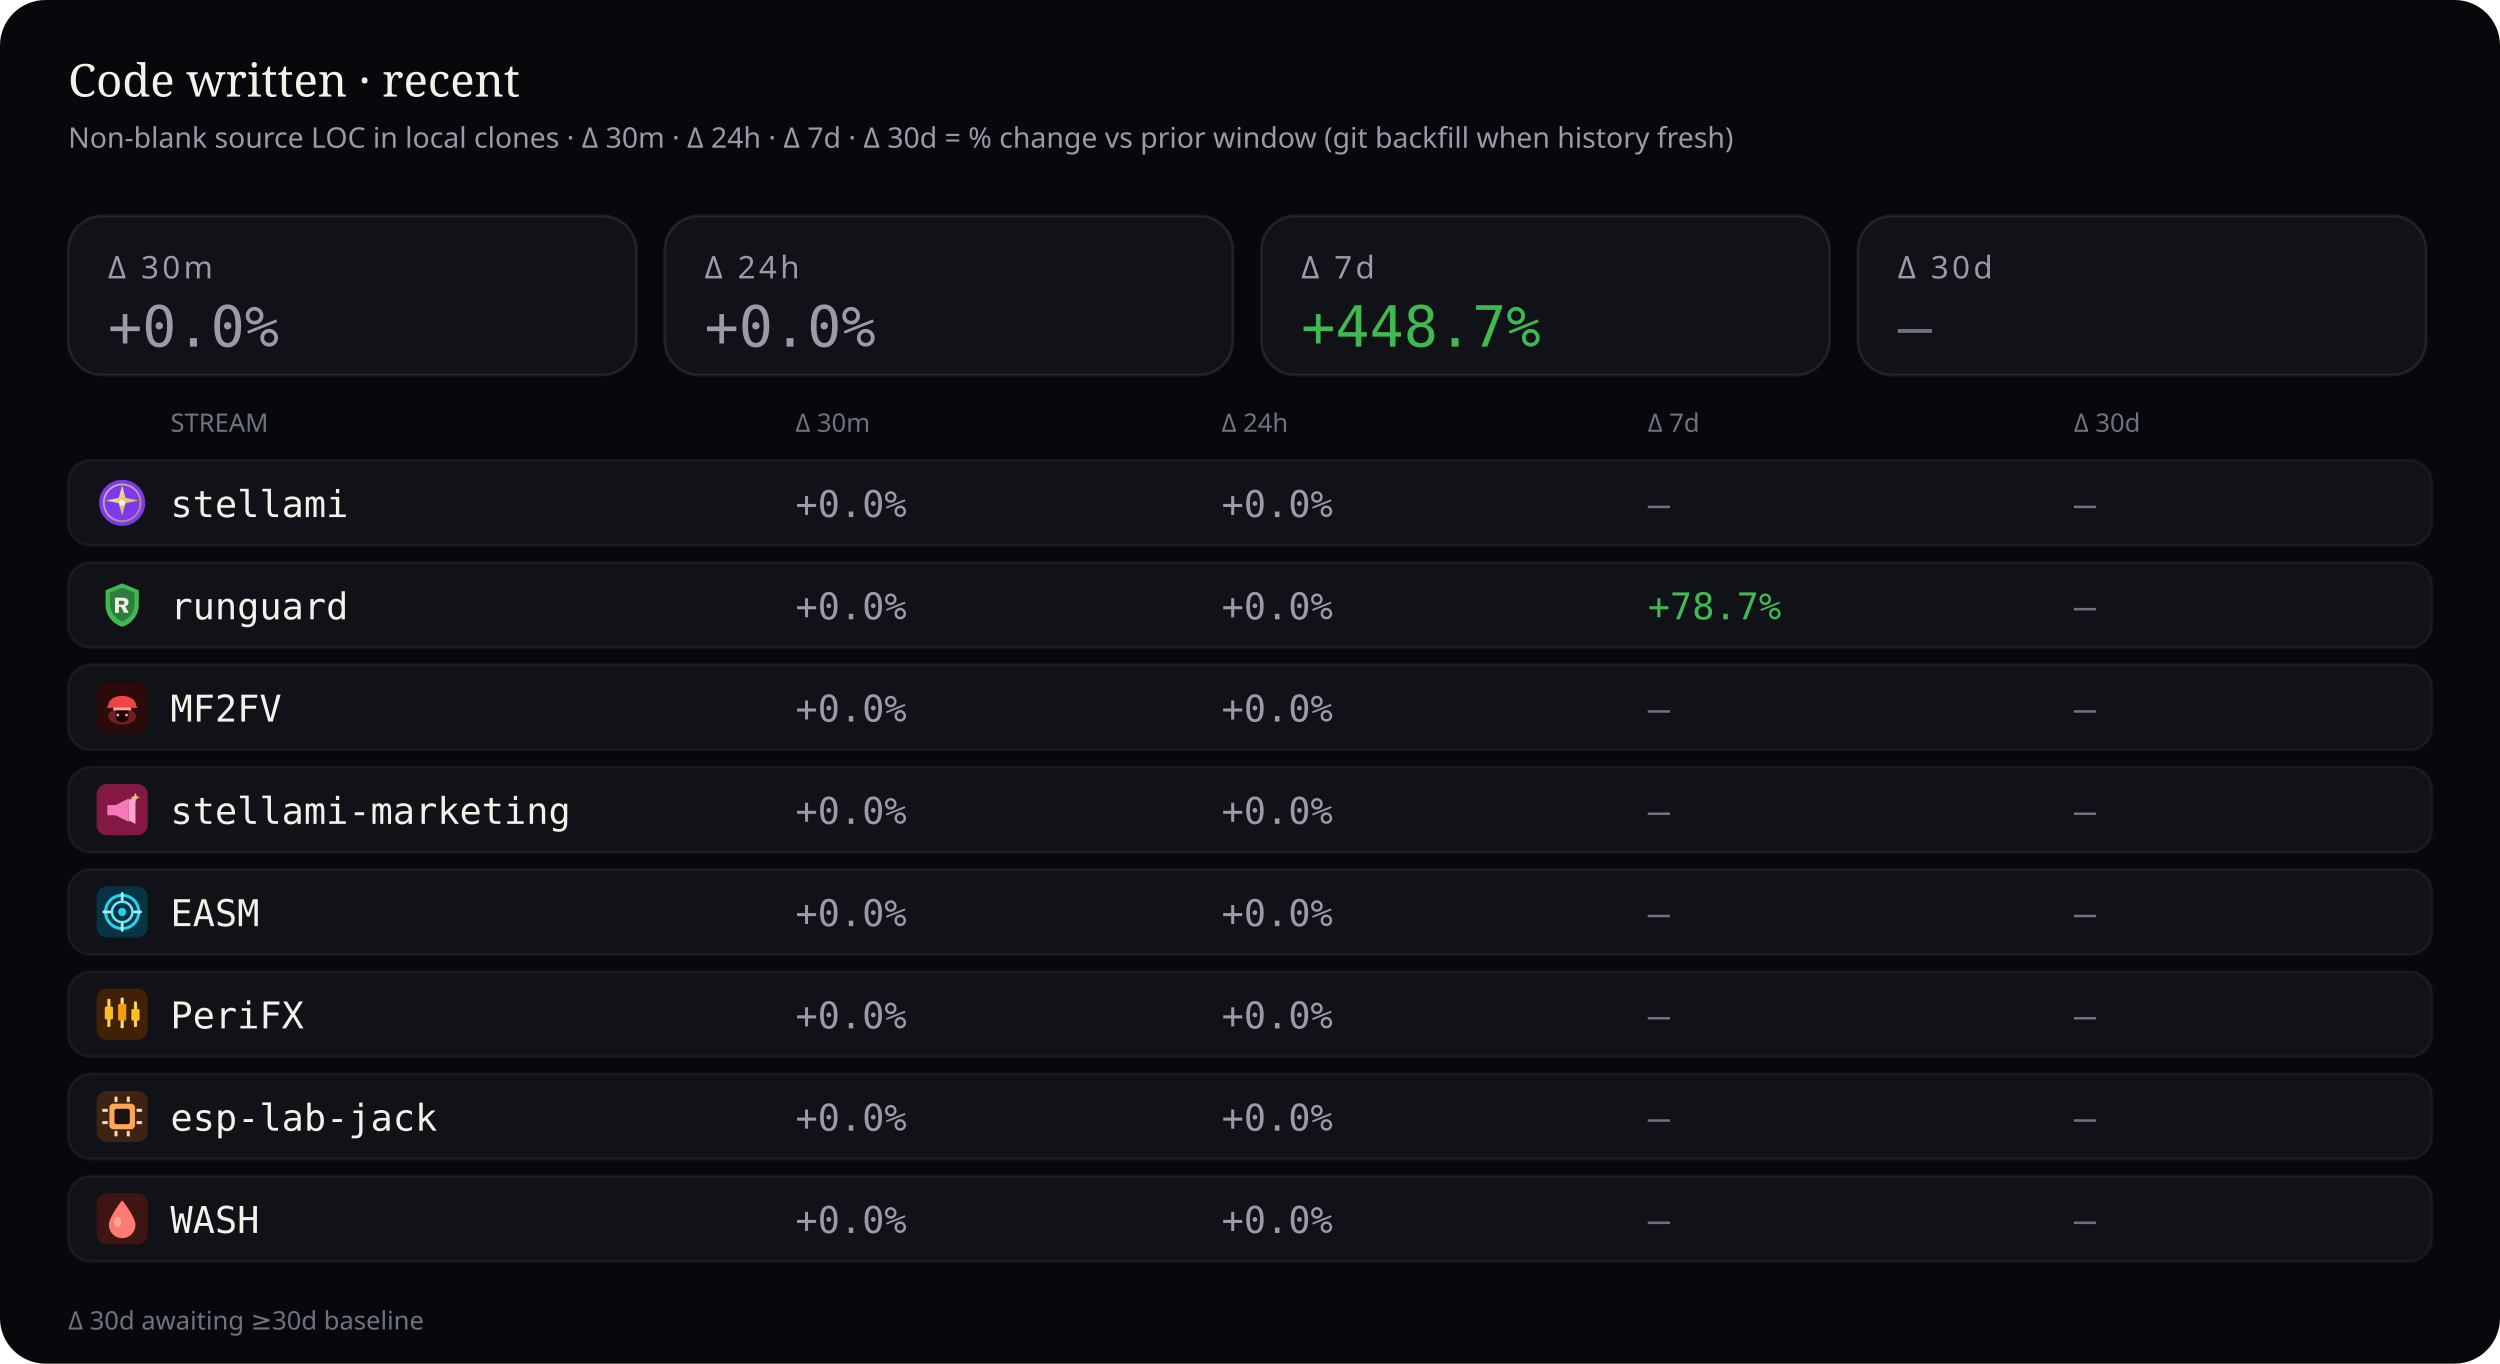
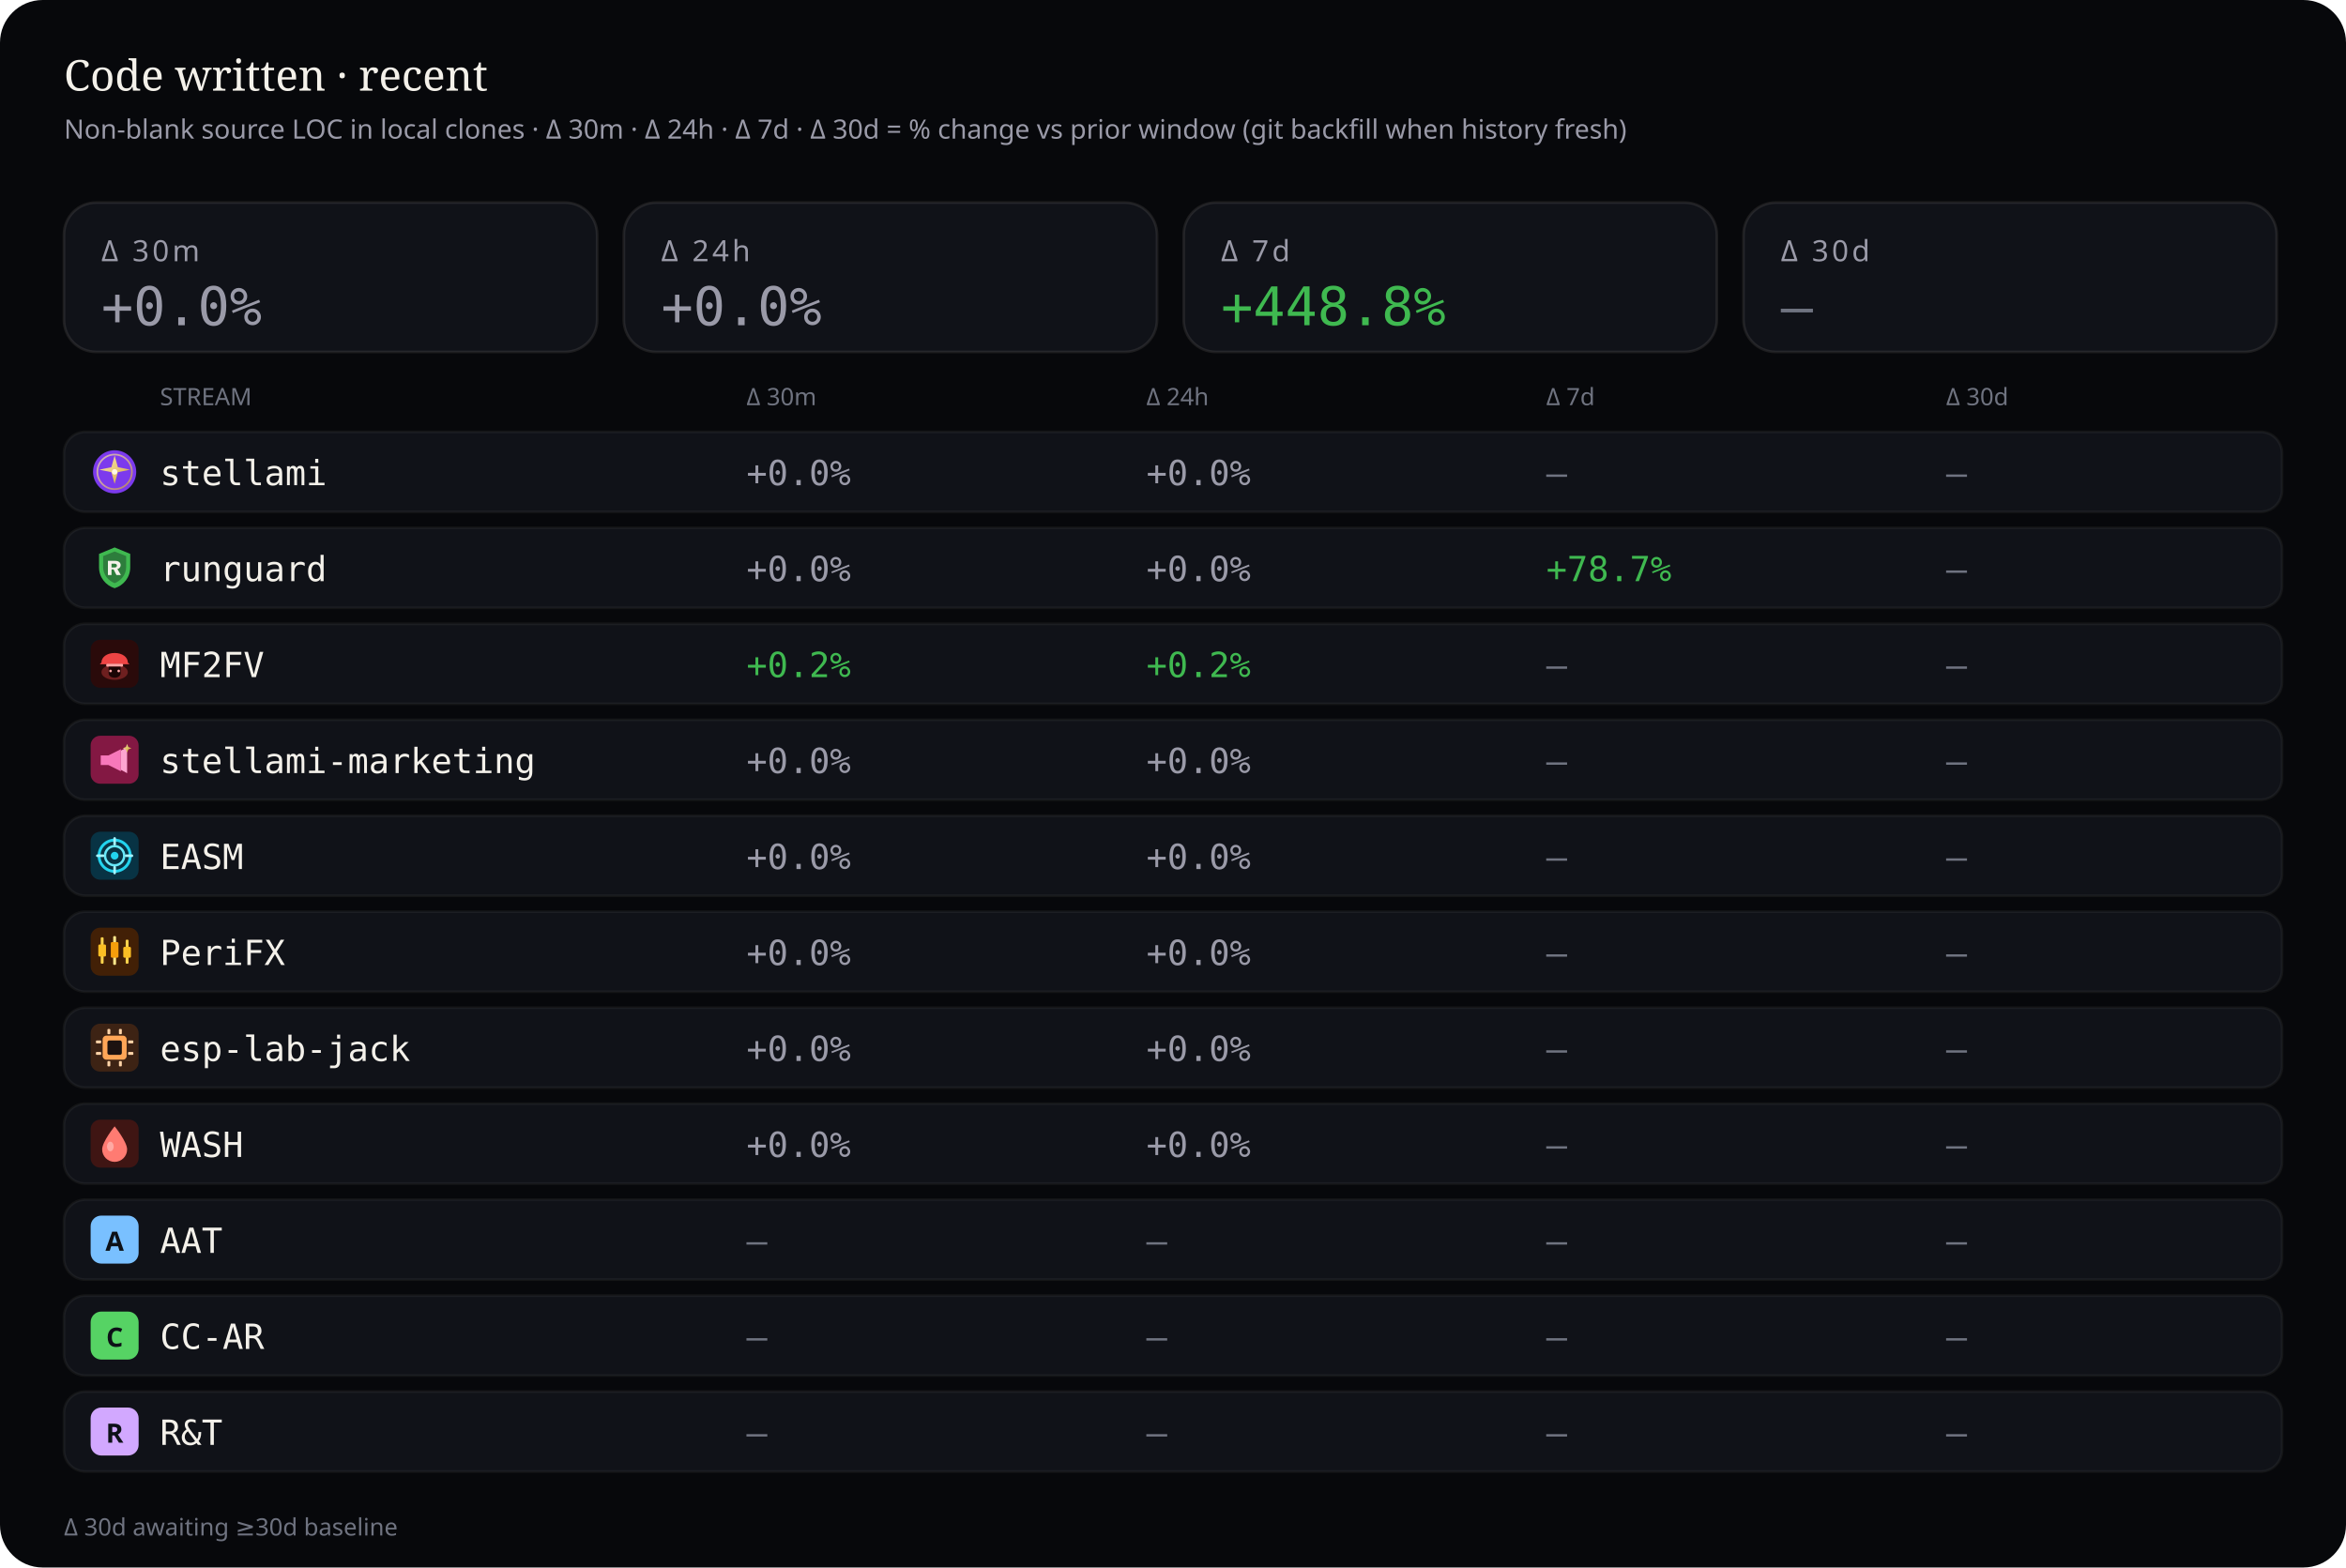
- <svg xmlns="http://www.w3.org/2000/svg" viewBox="0 0 880 480" width="880" height="480" role="img" aria-label="Source code deltas — 30 minutes, 24 hours, 7 days, and 30 days">
-   <rect width="880" height="480" rx="16" fill="#07080b" />
+ <svg xmlns="http://www.w3.org/2000/svg" viewBox="0 0 880 588" width="880" height="588" role="img" aria-label="Source code deltas — 30 minutes, 24 hours, 7 days, and 30 days">
+   <rect width="880" height="588" rx="16" fill="#07080b" />
  <text x="24" y="34" fill="#f4f1ea" font-size="16" font-family="ui-serif, Georgia, serif">Code written · recent</text>
  <text x="24" y="52" fill="#9a9aa8" font-size="10" font-family="ui-sans-serif, system-ui, sans-serif">Non-blank source LOC in local clones · Δ 30m · Δ 24h · Δ 7d · Δ 30d = % change vs prior window (git backfill when history fresh)</text>
  <rect x="24" y="76" width="200" height="56" rx="12" fill="#101218" stroke="rgba(232,228,214,0.10)" />
  <text x="38" y="98" fill="#9a9aa8" font-size="11" font-family="ui-sans-serif, system-ui, sans-serif" letter-spacing="1.2">Δ 30m</text>
  <text x="38" y="122" fill="#9a9aa8" font-size="20" font-family="ui-monospace, SFMono-Regular, monospace">+0.0%</text>
  <rect x="234" y="76" width="200" height="56" rx="12" fill="#101218" stroke="rgba(232,228,214,0.10)" />
  <text x="248" y="98" fill="#9a9aa8" font-size="11" font-family="ui-sans-serif, system-ui, sans-serif" letter-spacing="1.2">Δ 24h</text>
  <text x="248" y="122" fill="#9a9aa8" font-size="20" font-family="ui-monospace, SFMono-Regular, monospace">+0.0%</text>
  <rect x="444" y="76" width="200" height="56" rx="12" fill="#101218" stroke="rgba(232,228,214,0.10)" />
  <text x="458" y="98" fill="#9a9aa8" font-size="11" font-family="ui-sans-serif, system-ui, sans-serif" letter-spacing="1.2">Δ 7d</text>
-   <text x="458" y="122" fill="#3fb950" font-size="20" font-family="ui-monospace, SFMono-Regular, monospace">+448.7%</text>
+   <text x="458" y="122" fill="#3fb950" font-size="20" font-family="ui-monospace, SFMono-Regular, monospace">+448.8%</text>
  <rect x="654" y="76" width="200" height="56" rx="12" fill="#101218" stroke="rgba(232,228,214,0.10)" />
  <text x="668" y="98" fill="#9a9aa8" font-size="11" font-family="ui-sans-serif, system-ui, sans-serif" letter-spacing="1.2">Δ 30d</text>
  <text x="668" y="122" fill="#6f7380" font-size="20" font-family="ui-monospace, SFMono-Regular, monospace">—</text>
  <text x="60" y="152" fill="#6f7380" font-size="9" font-family="ui-sans-serif, system-ui, sans-serif">STREAM</text>
  <text x="280" y="152" fill="#6f7380" font-size="9" font-family="ui-sans-serif, system-ui, sans-serif">Δ 30m</text>
  <text x="430" y="152" fill="#6f7380" font-size="9" font-family="ui-sans-serif, system-ui, sans-serif">Δ 24h</text>
  <text x="580" y="152" fill="#6f7380" font-size="9" font-family="ui-sans-serif, system-ui, sans-serif">Δ 7d</text>
  <text x="730" y="152" fill="#6f7380" font-size="9" font-family="ui-sans-serif, system-ui, sans-serif">Δ 30d</text>
  <rect x="24" y="162" width="832" height="30" rx="8" fill="#101218" stroke="rgba(232,228,214,0.06)" />
  <g id="stream_logo_stellami" class="stream_logo" data-stream="stellami" transform="translate(34.0,168.0) scale(0.9)" opacity="1.0">
    <defs>
      <linearGradient id="stream_logo_stellami-stellami-gold" x1="0%" y1="0%" x2="100%" y2="100%">
        <stop offset="0%" stop-color="#f5e6a8" />
        <stop offset="55%" stop-color="#e8c57a" />
        <stop offset="100%" stop-color="#c9a227" />
      </linearGradient>
    </defs>
    <circle cx="10" cy="10" r="9" fill="#7c3aed" />
    <circle cx="10" cy="10" r="7.2" fill="none" stroke="url(#stream_logo_stellami-stellami-gold)" stroke-width="0.7" opacity=".7" />
    <path fill="url(#stream_logo_stellami-stellami-gold)" d="M10 3.2 L11.35 8.05 L16.4 9.1 L11.35 10.15 L10 15 L8.65 10.15 L3.6 9.1 L8.65 8.05 Z" />
    <circle cx="10" cy="10" r="1.15" fill="#fff8e8" />
  </g>
  <use class="stream_logo" data-stream="stellami" href="#stream_logo_stellami" x="34.0" y="168.0" width="18" height="18" opacity="0" />
  <text x="60" y="182" fill="#f4f1ea" font-size="13" font-family="ui-monospace, SFMono-Regular, monospace">stellami</text>
  <text x="280" y="182" fill="#9a9aa8" font-size="13" font-family="ui-monospace, SFMono-Regular, monospace">+0.0%</text>
  <text x="430" y="182" fill="#9a9aa8" font-size="13" font-family="ui-monospace, SFMono-Regular, monospace">+0.0%</text>
  <text x="580" y="182" fill="#6f7380" font-size="13" font-family="ui-monospace, SFMono-Regular, monospace">—</text>
  <text x="730" y="182" fill="#6f7380" font-size="13" font-family="ui-monospace, SFMono-Regular, monospace">—</text>
  <rect x="24" y="198" width="832" height="30" rx="8" fill="#101218" stroke="rgba(232,228,214,0.06)" />
  <g id="stream_logo_runguard" class="stream_logo" data-stream="runguard" transform="translate(34.0,204.0) scale(0.9)" opacity="1.0">
    <path fill="#3fb950" d="M10 1.5 L16.5 4.2 V9.8 C16.5 14.1 13.6 17.4 10 18.5 C6.4 17.4 3.5 14.1 3.5 9.8 V4.2 Z" />
    <path fill="#0d1117" fill-opacity=".35" d="M10 3.2 L14.8 5.1 V9.7 C14.8 12.9 12.6 15.4 10 16.4 C7.4 15.4 5.2 12.9 5.2 9.7 V5.1 Z" />
    <path fill="#f4f1ea" d="M7.2 7.1h3.1c1.35 0 2.2.7 2.2 1.75 0 .85-.5 1.45-1.35 1.65L12.6 13h-1.85l-1.2-2.35H8.7V13H7.2V7.1zm1.5 1.2v1.55h1.35c.55 0 .9-.28.9-.75s-.35-.8-.9-.8H8.7z" />
  </g>
  <use class="stream_logo" data-stream="runguard" href="#stream_logo_runguard" x="34.0" y="204.0" width="18" height="18" opacity="0" />
  <text x="60" y="218" fill="#f4f1ea" font-size="13" font-family="ui-monospace, SFMono-Regular, monospace">runguard</text>
  <text x="280" y="218" fill="#9a9aa8" font-size="13" font-family="ui-monospace, SFMono-Regular, monospace">+0.0%</text>
  <text x="430" y="218" fill="#9a9aa8" font-size="13" font-family="ui-monospace, SFMono-Regular, monospace">+0.0%</text>
  <text x="580" y="218" fill="#3fb950" font-size="13" font-family="ui-monospace, SFMono-Regular, monospace">+78.7%</text>
  <text x="730" y="218" fill="#6f7380" font-size="13" font-family="ui-monospace, SFMono-Regular, monospace">—</text>
  <rect x="24" y="234" width="832" height="30" rx="8" fill="#101218" stroke="rgba(232,228,214,0.06)" />
  <g id="stream_logo_mf2fv" class="stream_logo" data-stream="mf2fv" transform="translate(34.0,240.0) scale(0.9)" opacity="1.0">
    <rect width="20" height="20" rx="4" fill="#2a0a0a" />
    <ellipse cx="10" cy="13.5" rx="5.5" ry="3.2" fill="#ef4444" opacity=".35" />
    <path fill="#ef4444" d="M4.5 9.5 C4.5 7.2 6.8 5.5 10 5.5 S15.5 7.2 15.5 9.5 L16.2 10.2 H3.8 Z" />
    <rect x="6.5" y="10" width="7" height="1.2" rx="0.4" fill="#fca5a5" />
    <path fill="#1a0505" d="M7.5 11.2 h5 v2.8 c0 1-1.1 1.8-2.5 1.8 s-2.5-.8-2.5-1.8 v-2.8z" />
    <circle cx="8.3" cy="13" r="0.55" fill="#fca5a5" />
    <circle cx="11.7" cy="13" r="0.55" fill="#fca5a5" />
  </g>
  <use class="stream_logo" data-stream="mf2fv" href="#stream_logo_mf2fv" x="34.0" y="240.0" width="18" height="18" opacity="0" />
  <text x="60" y="254" fill="#f4f1ea" font-size="13" font-family="ui-monospace, SFMono-Regular, monospace">MF2FV</text>
-   <text x="280" y="254" fill="#9a9aa8" font-size="13" font-family="ui-monospace, SFMono-Regular, monospace">+0.0%</text>
-   <text x="430" y="254" fill="#9a9aa8" font-size="13" font-family="ui-monospace, SFMono-Regular, monospace">+0.0%</text>
+   <text x="280" y="254" fill="#3fb950" font-size="13" font-family="ui-monospace, SFMono-Regular, monospace">+0.2%</text>
+   <text x="430" y="254" fill="#3fb950" font-size="13" font-family="ui-monospace, SFMono-Regular, monospace">+0.2%</text>
  <text x="580" y="254" fill="#6f7380" font-size="13" font-family="ui-monospace, SFMono-Regular, monospace">—</text>
  <text x="730" y="254" fill="#6f7380" font-size="13" font-family="ui-monospace, SFMono-Regular, monospace">—</text>
  <rect x="24" y="270" width="832" height="30" rx="8" fill="#101218" stroke="rgba(232,228,214,0.06)" />
  <g id="stream_logo_stellami-marketing" class="stream_logo" data-stream="stellami-marketing" transform="translate(34.0,276.0) scale(0.9)" opacity="1.0">
    <defs>
      <linearGradient id="stream_logo_stellami-marketing-smkt-gold" x1="0%" y1="0%" x2="100%" y2="100%">
        <stop offset="0%" stop-color="#f5e6a8" />
        <stop offset="100%" stop-color="#c9a227" />
      </linearGradient>
    </defs>
    <rect width="20" height="20" rx="4" fill="#831843" />
    <path fill="#f778ba" d="M4.2 8.2h3.2l5.2-2.6v9.2l-5.2-2.6H4.2z" />
    <path fill="#fda4d0" d="M12.6 6.2l2.6-1.4v10.8l-2.6-1.4z" />
    <path fill="url(#stream_logo_stellami-marketing-smkt-gold)" d="M15.2 3.4 L15.7 4.7 L17 5.2 L15.7 5.7 L15.2 7 L14.7 5.7 L13.4 5.2 L14.7 4.7 Z" />
  </g>
  <use class="stream_logo" data-stream="stellami-marketing" href="#stream_logo_stellami-marketing" x="34.0" y="276.0" width="18" height="18" opacity="0" />
  <text x="60" y="290" fill="#f4f1ea" font-size="13" font-family="ui-monospace, SFMono-Regular, monospace">stellami-marketing</text>
  <text x="280" y="290" fill="#9a9aa8" font-size="13" font-family="ui-monospace, SFMono-Regular, monospace">+0.0%</text>
  <text x="430" y="290" fill="#9a9aa8" font-size="13" font-family="ui-monospace, SFMono-Regular, monospace">+0.0%</text>
  <text x="580" y="290" fill="#6f7380" font-size="13" font-family="ui-monospace, SFMono-Regular, monospace">—</text>
  <text x="730" y="290" fill="#6f7380" font-size="13" font-family="ui-monospace, SFMono-Regular, monospace">—</text>
  <rect x="24" y="306" width="832" height="30" rx="8" fill="#101218" stroke="rgba(232,228,214,0.06)" />
  <g id="stream_logo_easm" class="stream_logo" data-stream="easm" transform="translate(34.0,312.0) scale(0.9)" opacity="1.0">
    <rect width="20" height="20" rx="4" fill="#083344" />
    <circle cx="10" cy="10" r="6.5" fill="none" stroke="#22d3ee" stroke-width="1.2" />
    <circle cx="10" cy="10" r="4" fill="none" stroke="#67e8f9" stroke-width="1" />
    <circle cx="10" cy="10" r="1.6" fill="#22d3ee" />
    <path d="M10 2.8 V5.2 M10 14.8 V17.2 M2.8 10 H5.2 M14.8 10 H17.2" stroke="#a5f3fc" stroke-width="1.1" stroke-linecap="round" />
  </g>
  <use class="stream_logo" data-stream="easm" href="#stream_logo_easm" x="34.0" y="312.0" width="18" height="18" opacity="0" />
  <text x="60" y="326" fill="#f4f1ea" font-size="13" font-family="ui-monospace, SFMono-Regular, monospace">EASM</text>
  <text x="280" y="326" fill="#9a9aa8" font-size="13" font-family="ui-monospace, SFMono-Regular, monospace">+0.0%</text>
  <text x="430" y="326" fill="#9a9aa8" font-size="13" font-family="ui-monospace, SFMono-Regular, monospace">+0.0%</text>
  <text x="580" y="326" fill="#6f7380" font-size="13" font-family="ui-monospace, SFMono-Regular, monospace">—</text>
  <text x="730" y="326" fill="#6f7380" font-size="13" font-family="ui-monospace, SFMono-Regular, monospace">—</text>
  <rect x="24" y="342" width="832" height="30" rx="8" fill="#101218" stroke="rgba(232,228,214,0.06)" />
  <g id="stream_logo_peri" class="stream_logo" data-stream="peri" transform="translate(34.0,348.0) scale(0.9)" opacity="1.0">
    <rect width="20" height="20" rx="4" fill="#422006" />
    <rect x="4.2" y="4" width="1.2" height="11" rx="0.4" fill="#fcd34d" />
    <rect x="3.2" y="7" width="3.2" height="5" rx="0.5" fill="#fbbf24" />
    <rect x="9.4" y="3.5" width="1.2" height="12" rx="0.4" fill="#fde68a" />
    <rect x="8.4" y="6" width="3.2" height="6.5" rx="0.5" fill="#f59e0b" />
    <rect x="14.6" y="5" width="1.2" height="10" rx="0.4" fill="#fcd34d" />
    <rect x="13.6" y="8" width="3.2" height="4.5" rx="0.5" fill="#fbbf24" />
  </g>
  <use class="stream_logo" data-stream="peri" href="#stream_logo_peri" x="34.0" y="348.0" width="18" height="18" opacity="0" />
  <text x="60" y="362" fill="#f4f1ea" font-size="13" font-family="ui-monospace, SFMono-Regular, monospace">PeriFX</text>
  <text x="280" y="362" fill="#9a9aa8" font-size="13" font-family="ui-monospace, SFMono-Regular, monospace">+0.0%</text>
  <text x="430" y="362" fill="#9a9aa8" font-size="13" font-family="ui-monospace, SFMono-Regular, monospace">+0.0%</text>
  <text x="580" y="362" fill="#6f7380" font-size="13" font-family="ui-monospace, SFMono-Regular, monospace">—</text>
  <text x="730" y="362" fill="#6f7380" font-size="13" font-family="ui-monospace, SFMono-Regular, monospace">—</text>
  <rect x="24" y="378" width="832" height="30" rx="8" fill="#101218" stroke="rgba(232,228,214,0.06)" />
  <g id="stream_logo_esp-lab-jack" class="stream_logo" data-stream="esp-lab-jack" transform="translate(34.0,384.0) scale(0.9)" opacity="1.0">
    <rect width="20" height="20" rx="4" fill="#3d2314" />
    <rect x="5" y="5" width="10" height="10" rx="1.5" fill="#ffa657" />
    <rect x="7" y="7" width="6" height="6" rx="0.8" fill="#1c1210" />
    <rect x="2.2" y="7" width="2.2" height="1.2" rx="0.3" fill="#ffd4a8" />
    <rect x="2.2" y="11.8" width="2.2" height="1.2" rx="0.3" fill="#ffd4a8" />
    <rect x="15.6" y="7" width="2.2" height="1.2" rx="0.3" fill="#ffd4a8" />
    <rect x="15.6" y="11.8" width="2.2" height="1.2" rx="0.3" fill="#ffd4a8" />
    <rect x="7" y="2.2" width="1.2" height="2.2" rx="0.3" fill="#ffd4a8" />
    <rect x="11.8" y="2.2" width="1.2" height="2.2" rx="0.3" fill="#ffd4a8" />
    <rect x="7" y="15.6" width="1.2" height="2.2" rx="0.3" fill="#ffd4a8" />
    <rect x="11.8" y="15.6" width="1.2" height="2.2" rx="0.3" fill="#ffd4a8" />
  </g>
  <use class="stream_logo" data-stream="esp-lab-jack" href="#stream_logo_esp-lab-jack" x="34.0" y="384.0" width="18" height="18" opacity="0" />
  <text x="60" y="398" fill="#f4f1ea" font-size="13" font-family="ui-monospace, SFMono-Regular, monospace">esp-lab-jack</text>
  <text x="280" y="398" fill="#9a9aa8" font-size="13" font-family="ui-monospace, SFMono-Regular, monospace">+0.0%</text>
  <text x="430" y="398" fill="#9a9aa8" font-size="13" font-family="ui-monospace, SFMono-Regular, monospace">+0.0%</text>
  <text x="580" y="398" fill="#6f7380" font-size="13" font-family="ui-monospace, SFMono-Regular, monospace">—</text>
  <text x="730" y="398" fill="#6f7380" font-size="13" font-family="ui-monospace, SFMono-Regular, monospace">—</text>
  <rect x="24" y="414" width="832" height="30" rx="8" fill="#101218" stroke="rgba(232,228,214,0.06)" />
  <g id="stream_logo_wash" class="stream_logo" data-stream="wash" transform="translate(34.0,420.0) scale(0.9)" opacity="1.0">
    <rect width="20" height="20" rx="4" fill="#3f1513" />
    <path fill="#ff7b72" d="M10 2.8 C10 2.8 15.2 9.2 15.2 12.4 A5.2 5.2 0 0 1 4.8 12.4 C4.8 9.2 10 2.8 10 2.8 Z" />
    <ellipse cx="8.2" cy="11.2" rx="1.4" ry="2" fill="#ffd0cc" opacity=".55" />
  </g>
  <use class="stream_logo" data-stream="wash" href="#stream_logo_wash" x="34.0" y="420.0" width="18" height="18" opacity="0" />
  <text x="60" y="434" fill="#f4f1ea" font-size="13" font-family="ui-monospace, SFMono-Regular, monospace">WASH</text>
  <text x="280" y="434" fill="#9a9aa8" font-size="13" font-family="ui-monospace, SFMono-Regular, monospace">+0.0%</text>
  <text x="430" y="434" fill="#9a9aa8" font-size="13" font-family="ui-monospace, SFMono-Regular, monospace">+0.0%</text>
  <text x="580" y="434" fill="#6f7380" font-size="13" font-family="ui-monospace, SFMono-Regular, monospace">—</text>
  <text x="730" y="434" fill="#6f7380" font-size="13" font-family="ui-monospace, SFMono-Regular, monospace">—</text>
-   <text x="24" y="468" fill="#6f7380" font-size="9" font-family="ui-sans-serif, system-ui, sans-serif">Δ 30d awaiting ≥30d baseline</text>
+   <rect x="24" y="450" width="832" height="30" rx="8" fill="#101218" stroke="rgba(232,228,214,0.06)" />
+   <g id="stream_logo_aat" class="stream_logo" data-stream="aat" opacity="1.0">
+     <rect x="34.0" y="456.0" width="18" height="18" rx="4" fill="#79c0ff" />
+     <text x="43.0" y="469.2" text-anchor="middle" fill="#0d1117" font-size="10" font-family="ui-sans-serif, system-ui, sans-serif" font-weight="700">A</text>
+   </g>
+   <text x="60" y="470" fill="#f4f1ea" font-size="13" font-family="ui-monospace, SFMono-Regular, monospace">AAT</text>
+   <text x="280" y="470" fill="#6f7380" font-size="13" font-family="ui-monospace, SFMono-Regular, monospace">—</text>
+   <text x="430" y="470" fill="#6f7380" font-size="13" font-family="ui-monospace, SFMono-Regular, monospace">—</text>
+   <text x="580" y="470" fill="#6f7380" font-size="13" font-family="ui-monospace, SFMono-Regular, monospace">—</text>
+   <text x="730" y="470" fill="#6f7380" font-size="13" font-family="ui-monospace, SFMono-Regular, monospace">—</text>
+   <rect x="24" y="486" width="832" height="30" rx="8" fill="#101218" stroke="rgba(232,228,214,0.06)" />
+   <g id="stream_logo_cc-ar" class="stream_logo" data-stream="cc-ar" opacity="1.0">
+     <rect x="34.0" y="492.0" width="18" height="18" rx="4" fill="#56d364" />
+     <text x="43.0" y="505.2" text-anchor="middle" fill="#0d1117" font-size="10" font-family="ui-sans-serif, system-ui, sans-serif" font-weight="700">C</text>
+   </g>
+   <text x="60" y="506" fill="#f4f1ea" font-size="13" font-family="ui-monospace, SFMono-Regular, monospace">CC-AR</text>
+   <text x="280" y="506" fill="#6f7380" font-size="13" font-family="ui-monospace, SFMono-Regular, monospace">—</text>
+   <text x="430" y="506" fill="#6f7380" font-size="13" font-family="ui-monospace, SFMono-Regular, monospace">—</text>
+   <text x="580" y="506" fill="#6f7380" font-size="13" font-family="ui-monospace, SFMono-Regular, monospace">—</text>
+   <text x="730" y="506" fill="#6f7380" font-size="13" font-family="ui-monospace, SFMono-Regular, monospace">—</text>
+   <rect x="24" y="522" width="832" height="30" rx="8" fill="#101218" stroke="rgba(232,228,214,0.06)" />
+   <g id="stream_logo_rt" class="stream_logo" data-stream="rt" opacity="1.0">
+     <rect x="34.0" y="528.0" width="18" height="18" rx="4" fill="#d2a8ff" />
+     <text x="43.0" y="541.2" text-anchor="middle" fill="#0d1117" font-size="10" font-family="ui-sans-serif, system-ui, sans-serif" font-weight="700">R</text>
+   </g>
+   <text x="60" y="542" fill="#f4f1ea" font-size="13" font-family="ui-monospace, SFMono-Regular, monospace">R&amp;T</text>
+   <text x="280" y="542" fill="#6f7380" font-size="13" font-family="ui-monospace, SFMono-Regular, monospace">—</text>
+   <text x="430" y="542" fill="#6f7380" font-size="13" font-family="ui-monospace, SFMono-Regular, monospace">—</text>
+   <text x="580" y="542" fill="#6f7380" font-size="13" font-family="ui-monospace, SFMono-Regular, monospace">—</text>
+   <text x="730" y="542" fill="#6f7380" font-size="13" font-family="ui-monospace, SFMono-Regular, monospace">—</text>
+   <text x="24" y="576" fill="#6f7380" font-size="9" font-family="ui-sans-serif, system-ui, sans-serif">Δ 30d awaiting ≥30d baseline</text>
</svg>
